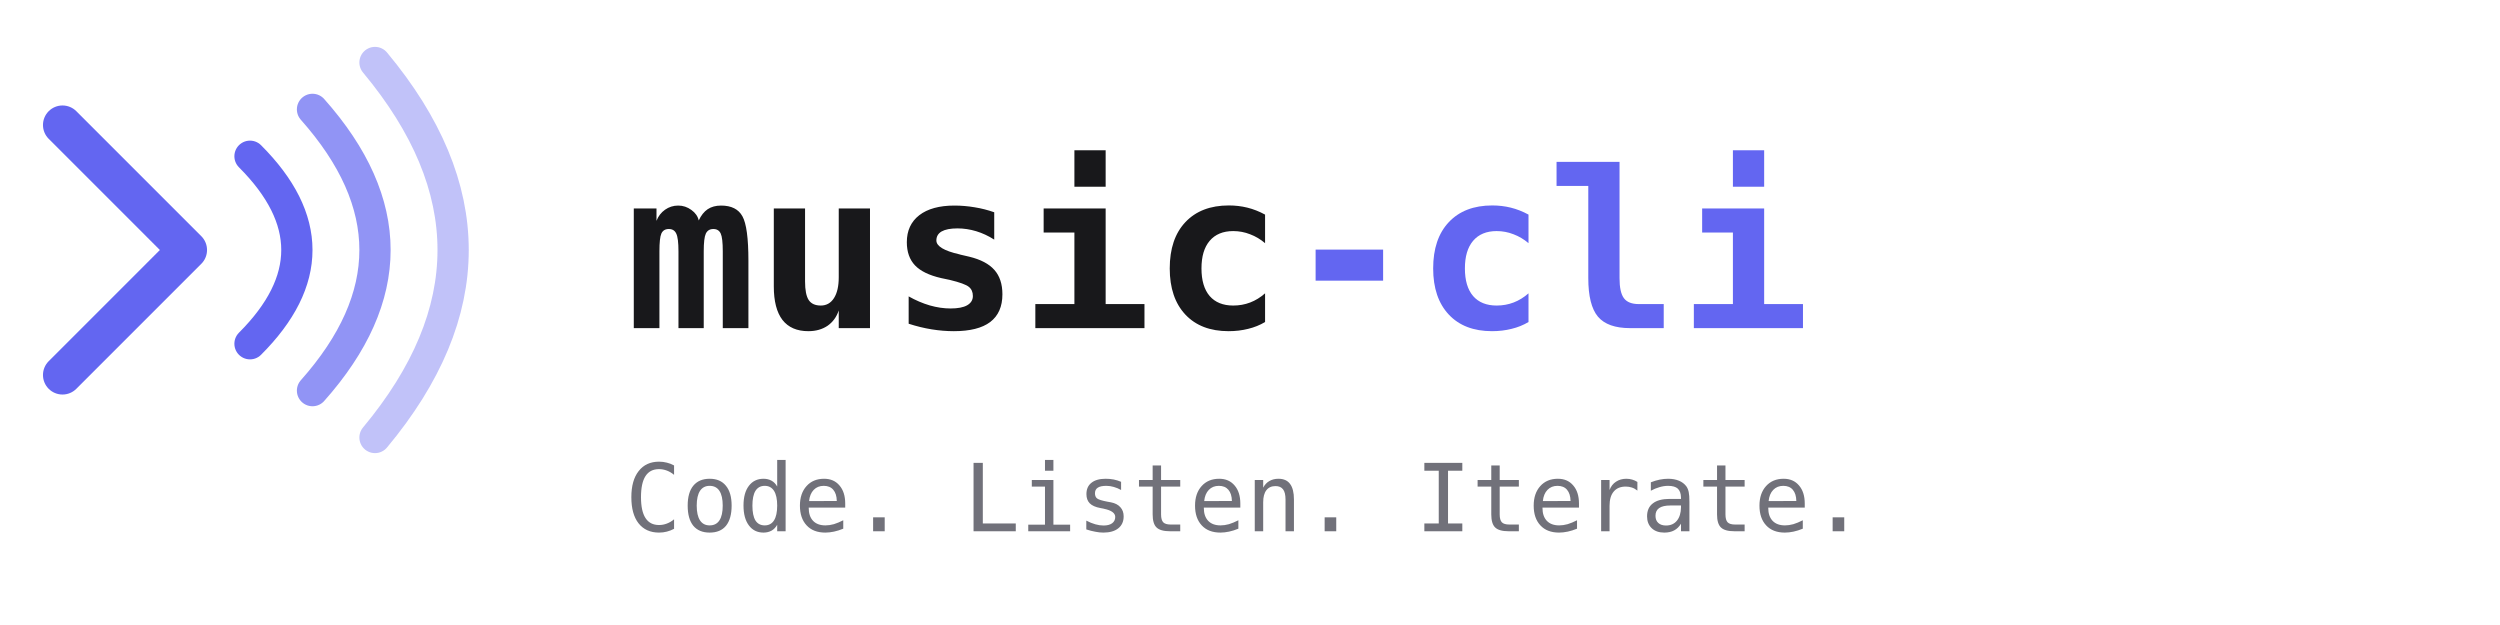
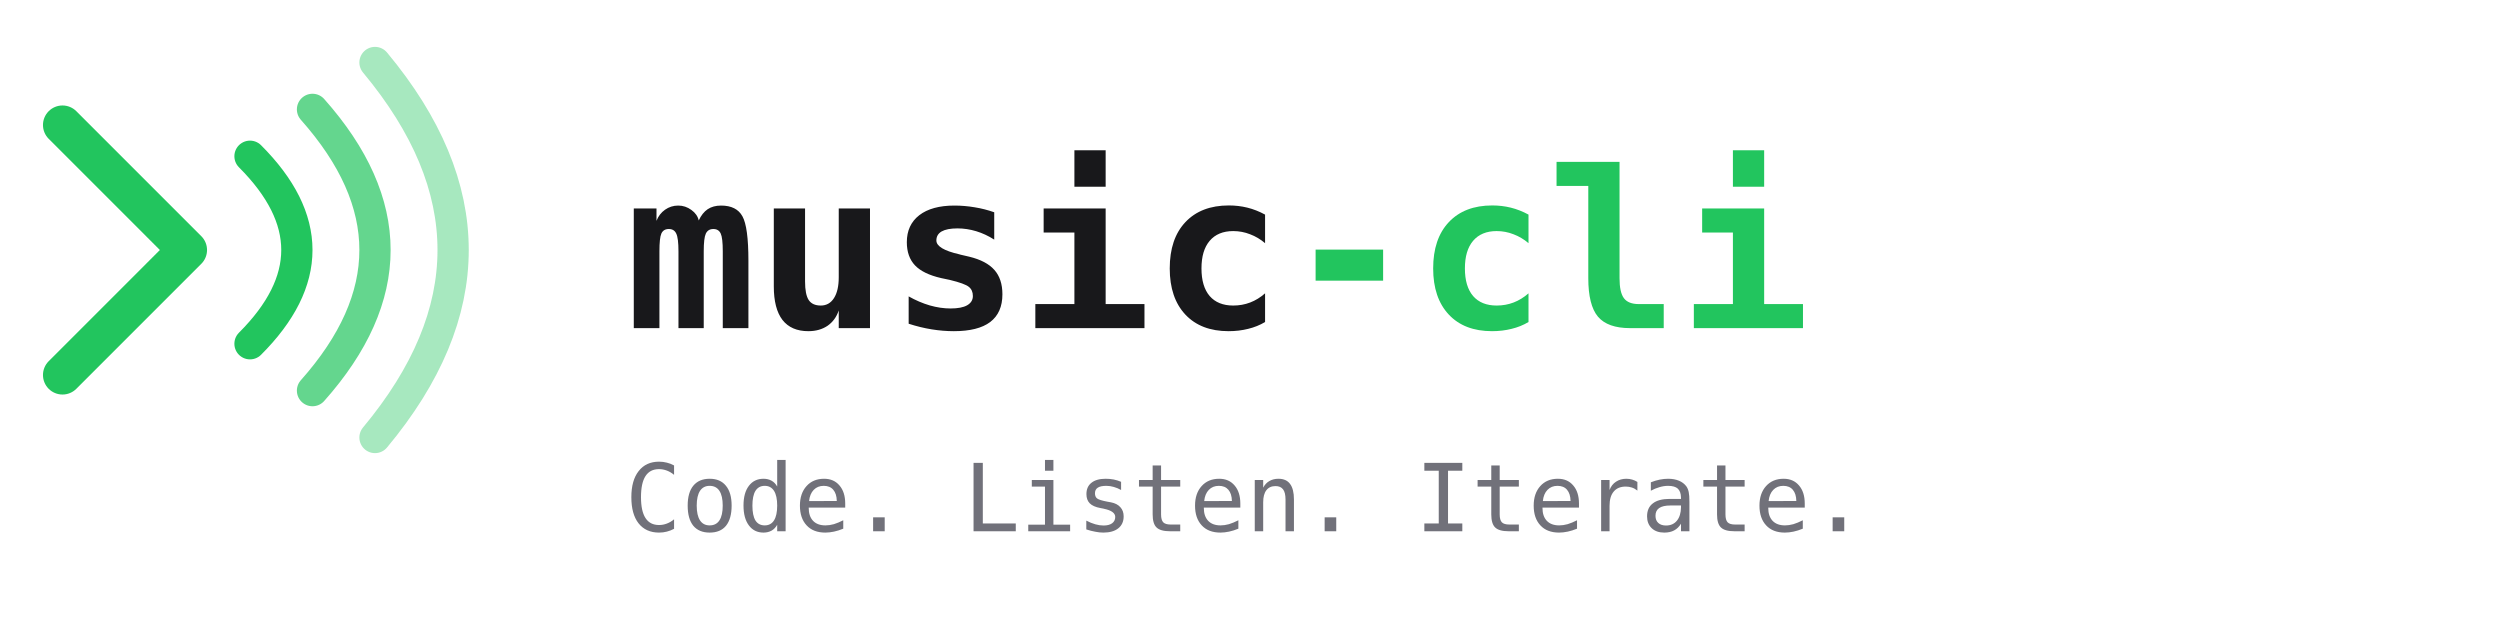
<svg xmlns="http://www.w3.org/2000/svg" viewBox="0 0 320 80" fill="none">
  <g>
-     <path d="M8 16 L24 32 L8 48" stroke="#6366F1" stroke-width="5" stroke-linecap="round" stroke-linejoin="round" fill="none" />
-     <path d="M32 20 Q44 32 32 44" stroke="#6366F1" stroke-width="4" stroke-linecap="round" fill="none" />
-     <path d="M40 14 Q56 32 40 50" stroke="#6366F1" stroke-width="4" stroke-linecap="round" fill="none" opacity="0.7" />
-     <path d="M48 8 Q68 32 48 56" stroke="#6366F1" stroke-width="4" stroke-linecap="round" fill="none" opacity="0.4" />
+     <path d="M8 16 L24 32 L8 48" stroke="#22C55E" stroke-width="5" stroke-linecap="round" stroke-linejoin="round" fill="none" />
+     <path d="M32 20 Q44 32 32 44" stroke="#22C55E" stroke-width="4" stroke-linecap="round" fill="none" />
+     <path d="M40 14 Q56 32 40 50" stroke="#22C55E" stroke-width="4" stroke-linecap="round" fill="none" opacity="0.7" />
+     <path d="M48 8 Q68 32 48 56" stroke="#22C55E" stroke-width="4" stroke-linecap="round" fill="none" opacity="0.4" />
  </g>
  <text x="80" y="42" font-family="'SF Mono', 'JetBrains Mono', 'Fira Code', monospace" font-size="28" font-weight="600" fill="#18181B">
-     music<tspan fill="#6366F1">-cli</tspan>
+     music<tspan fill="#22C55E">-cli</tspan>
  </text>
  <text x="80" y="68" font-family="'SF Mono', 'JetBrains Mono', 'Fira Code', monospace" font-size="12" font-weight="400" fill="#71717A">
    Code. Listen. Iterate.
  </text>
</svg>
